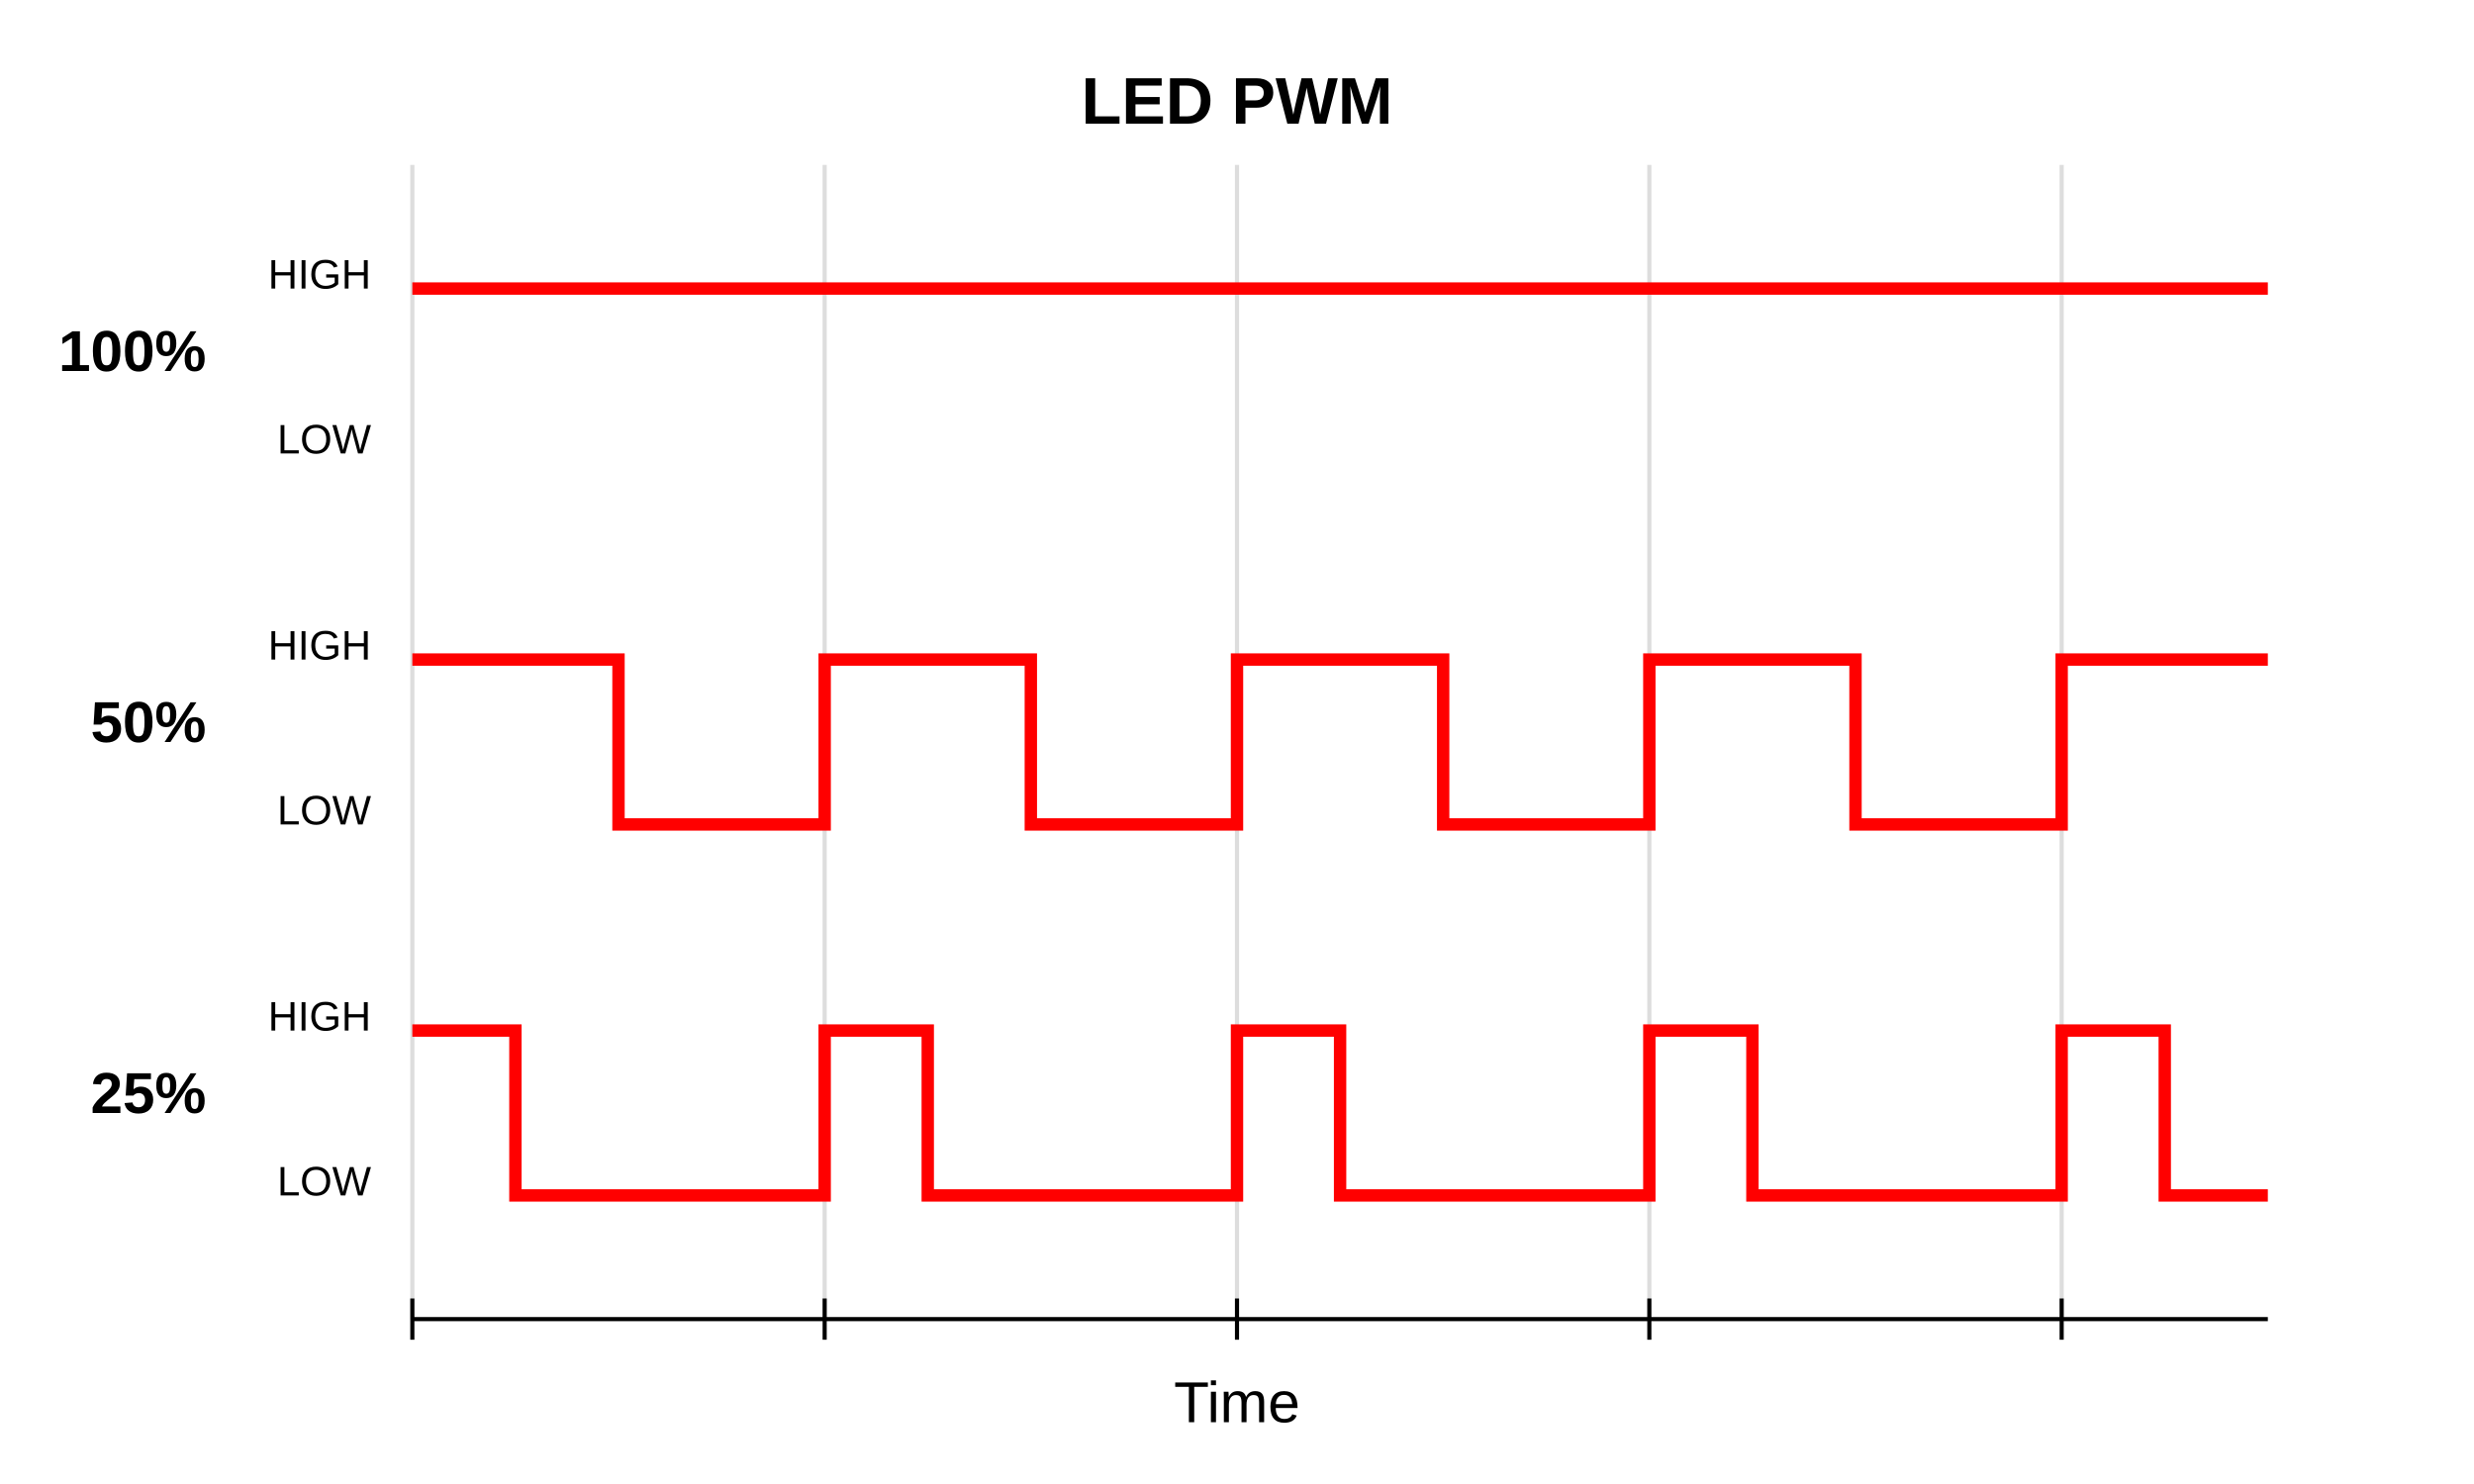
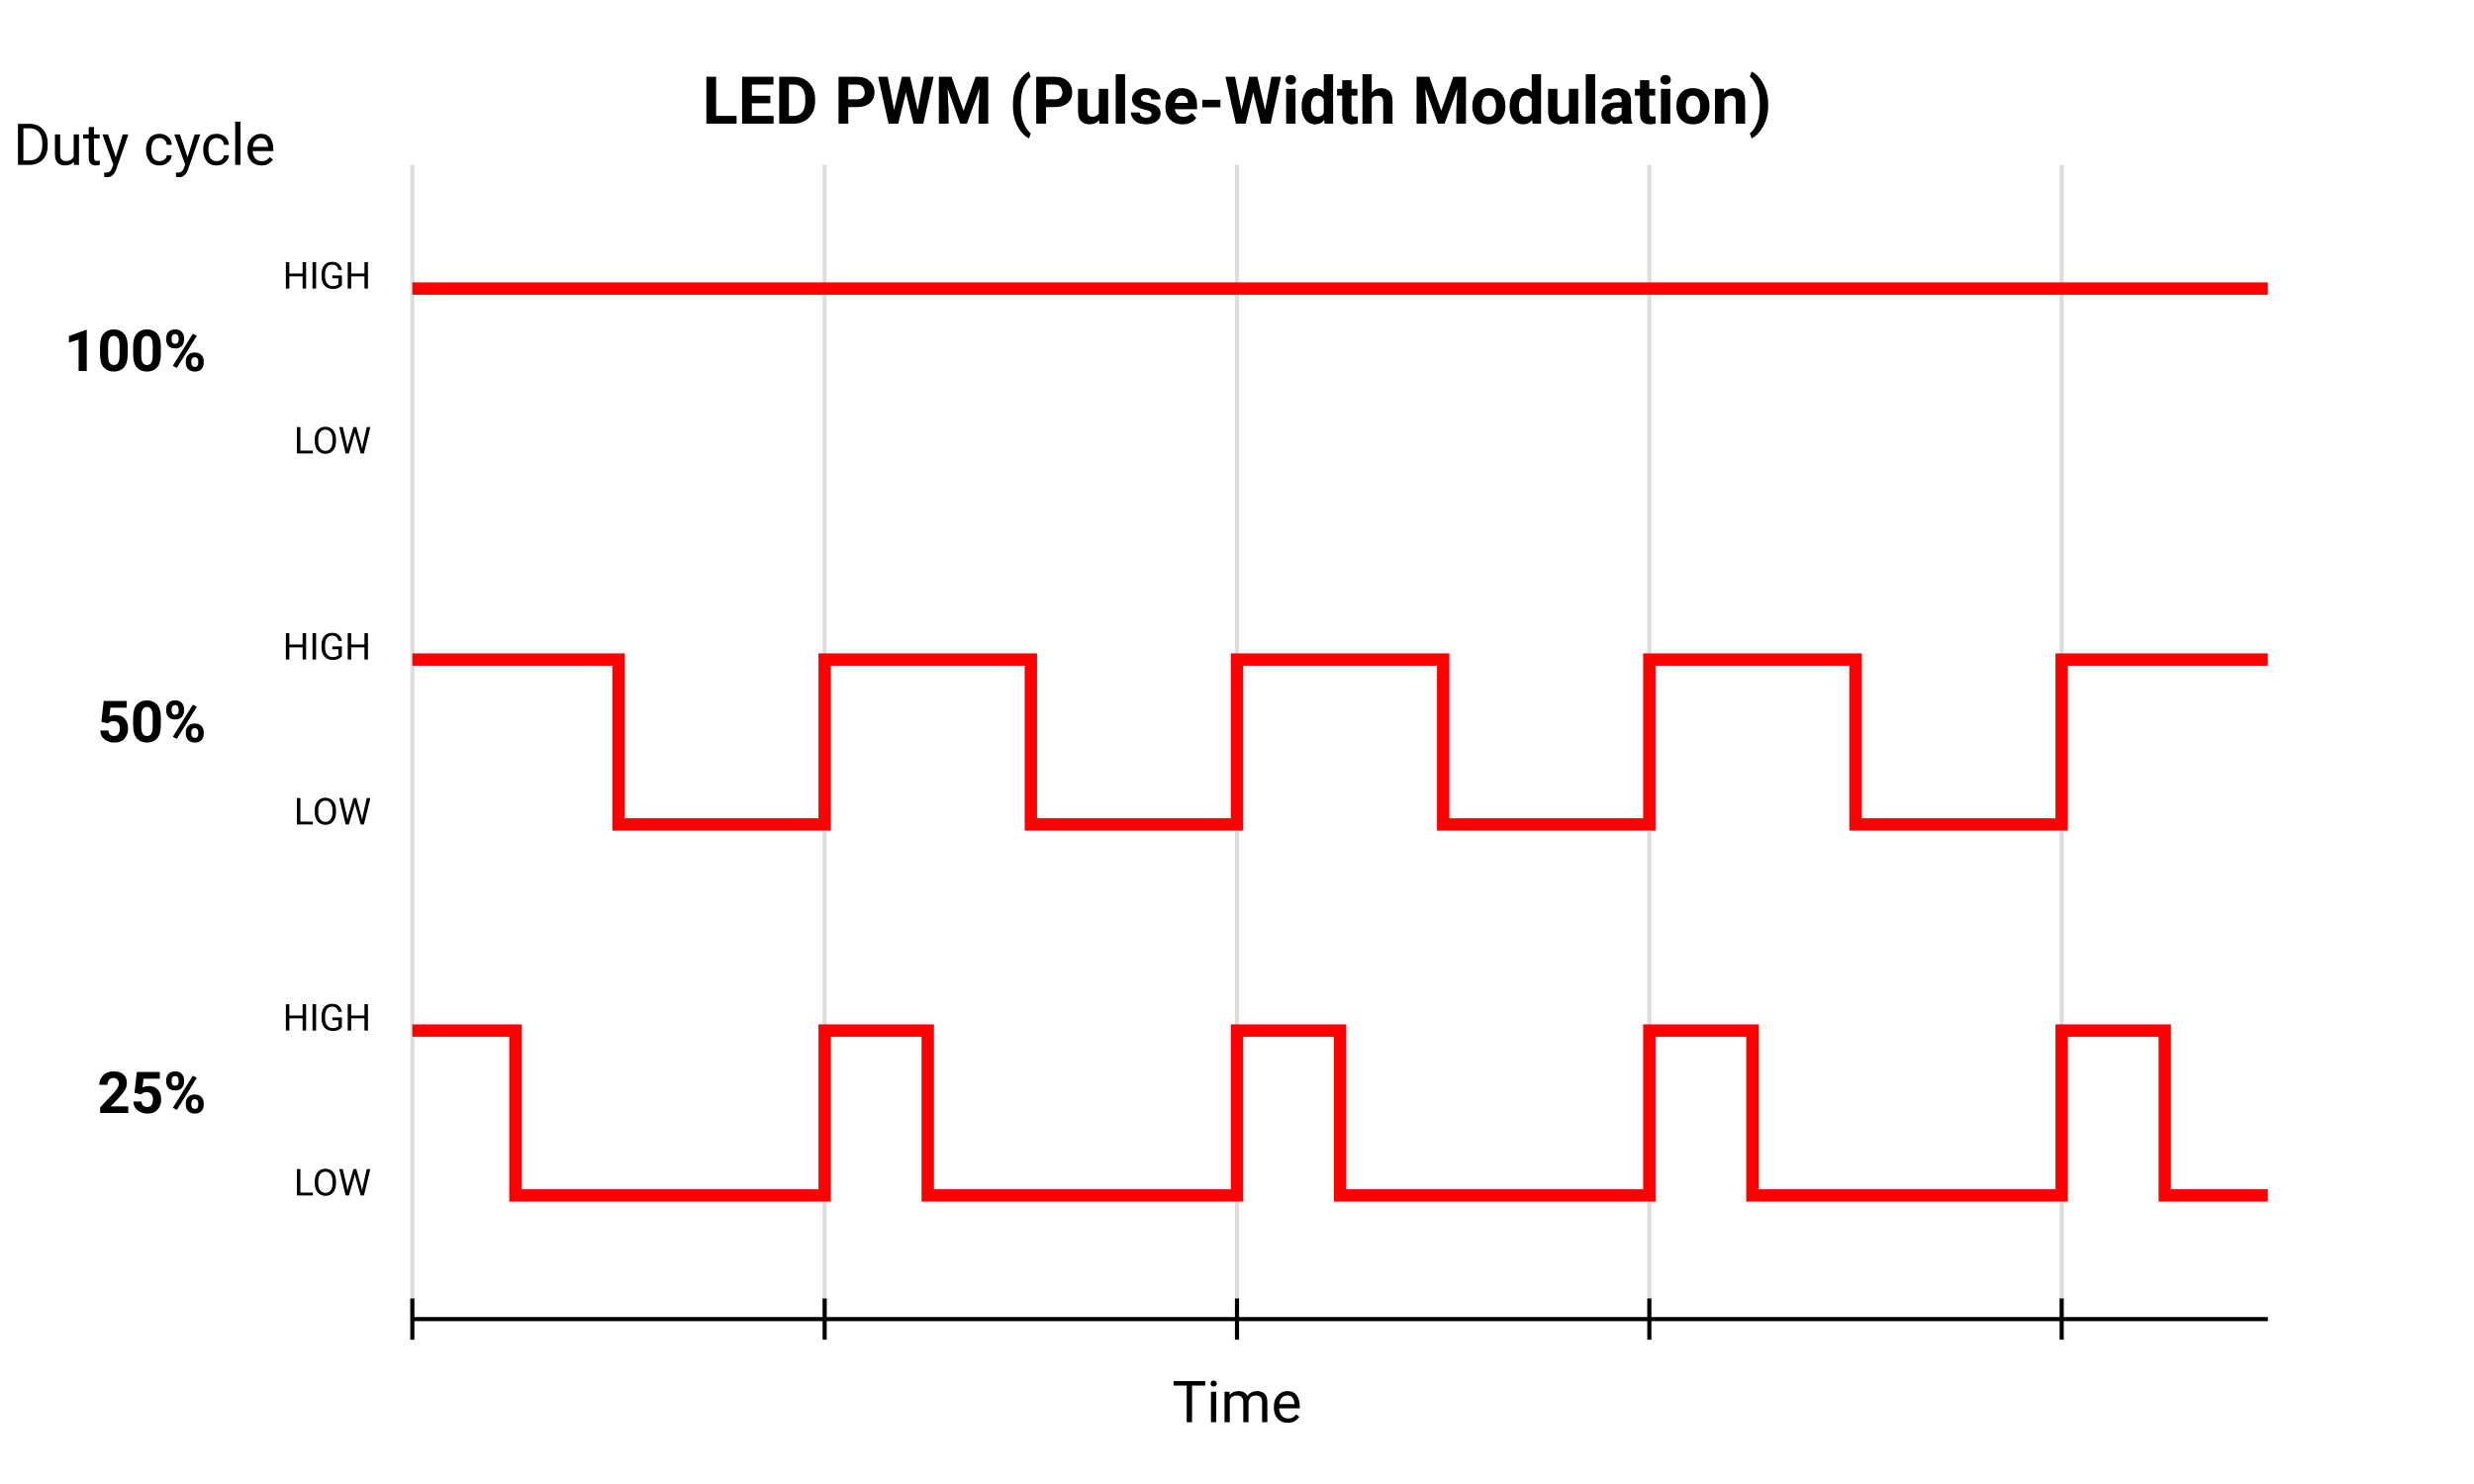
<svg xmlns="http://www.w3.org/2000/svg" width="100%" height="100%" viewBox="0 0 600 360" preserveAspectRatio="xMidYMid meet">
  <style>
    .title {
-       font-family: Arial;
+       font-family: -apple-system, system-ui, BlinkMacSystemFont, Roboto, Arial, sans-serif;
      font-size: 16px;
      font-weight: bold;
      text-anchor: middle;
    }
    .brightness-text {
-       font-family: Arial;
+       font-family: -apple-system, system-ui, BlinkMacSystemFont, Roboto, Arial, sans-serif;
      font-size: 14px;
      text-anchor: end;
      font-weight: bold;
    }
    .axis-text {
-       font-family: Arial;
+       font-family: -apple-system, system-ui, BlinkMacSystemFont, Roboto, Arial, sans-serif;
      font-size: 14px;
      text-anchor: middle;
    }

    .state-indicator {
-       font-family: Arial;
-       font-size: 10px;
+       font-family: -apple-system, system-ui, BlinkMacSystemFont, Roboto, Arial, sans-serif;
+       font-size: 9px;
      text-anchor: end;
    }

    .grid-line {
      stroke: #ddd;
      stroke-width: 1;
    }
    .axis-line {
      stroke: #000;
      stroke-width: 1;
    }
    .tick {
      stroke: #000;
      stroke-width: 1;
    }

    .wave {
      fill: none;
      stroke: #ff0000;
      stroke-width: 3;
    }
  </style>
  <g>
    <line x1="100" y1="40" x2="100" y2="320" class="grid-line" />
    <line x1="200" y1="40" x2="200" y2="320" class="grid-line" />
    <line x1="300" y1="40" x2="300" y2="320" class="grid-line" />
    <line x1="400" y1="40" x2="400" y2="320" class="grid-line" />
    <line x1="500" y1="40" x2="500" y2="320" class="grid-line" />
  </g>
-   <text x="300" y="30" class="title">LED PWM</text>
+   <text x="300" y="30" class="title">LED PWM (Pulse-Width Modulation)</text>
+   <text x="35" y="40" class="axis-text">Duty cycle</text>
  <g class="brightness-level">
    <text x="50" y="90" class="brightness-text">100%</text>
    <polyline points="100,70 550,70" class="wave" />
  </g>
  <g class="brightness-level">
    <text x="50" y="180" class="brightness-text">50%</text>
    <polyline points="100,160 150,160 150,200 200,200 200,160 250,160 250,200 300,200 300,160 350,160 350,200 400,200 400,160 450,160 450,200 500,200 500,160 550,160" class="wave" />
  </g>
  <g class="brightness-level">
    <text x="50" y="270" class="brightness-text">25%</text>
    <polyline points="100,250 125,250 125,290 200,290 200,250 225,250 225,290 300,290 300,250 325,250 325,290 400,290 400,250 425,250 425,290 500,290 500,250 525,250 525,290 550,290" class="wave" />
  </g>
  <g class="axis">
    <line x1="100" y1="320" x2="550" y2="320" class="axis-line" />
    <text x="300" y="345" class="axis-text">Time</text>
    <line x1="100" y1="315" x2="100" y2="325" class="tick" />
    <line x1="200" y1="315" x2="200" y2="325" class="tick" />
    <line x1="300" y1="315" x2="300" y2="325" class="tick" />
    <line x1="400" y1="315" x2="400" y2="325" class="tick" />
    <line x1="500" y1="315" x2="500" y2="325" class="tick" />
  </g>
  <g class="state-indicators">
    <text x="90" y="70" class="state-indicator">HIGH</text>
    <text x="90" y="110" class="state-indicator">LOW</text>
    <text x="90" y="160" class="state-indicator">HIGH</text>
    <text x="90" y="200" class="state-indicator">LOW</text>
    <text x="90" y="250" class="state-indicator">HIGH</text>
    <text x="90" y="290" class="state-indicator">LOW</text>
  </g>
</svg>
